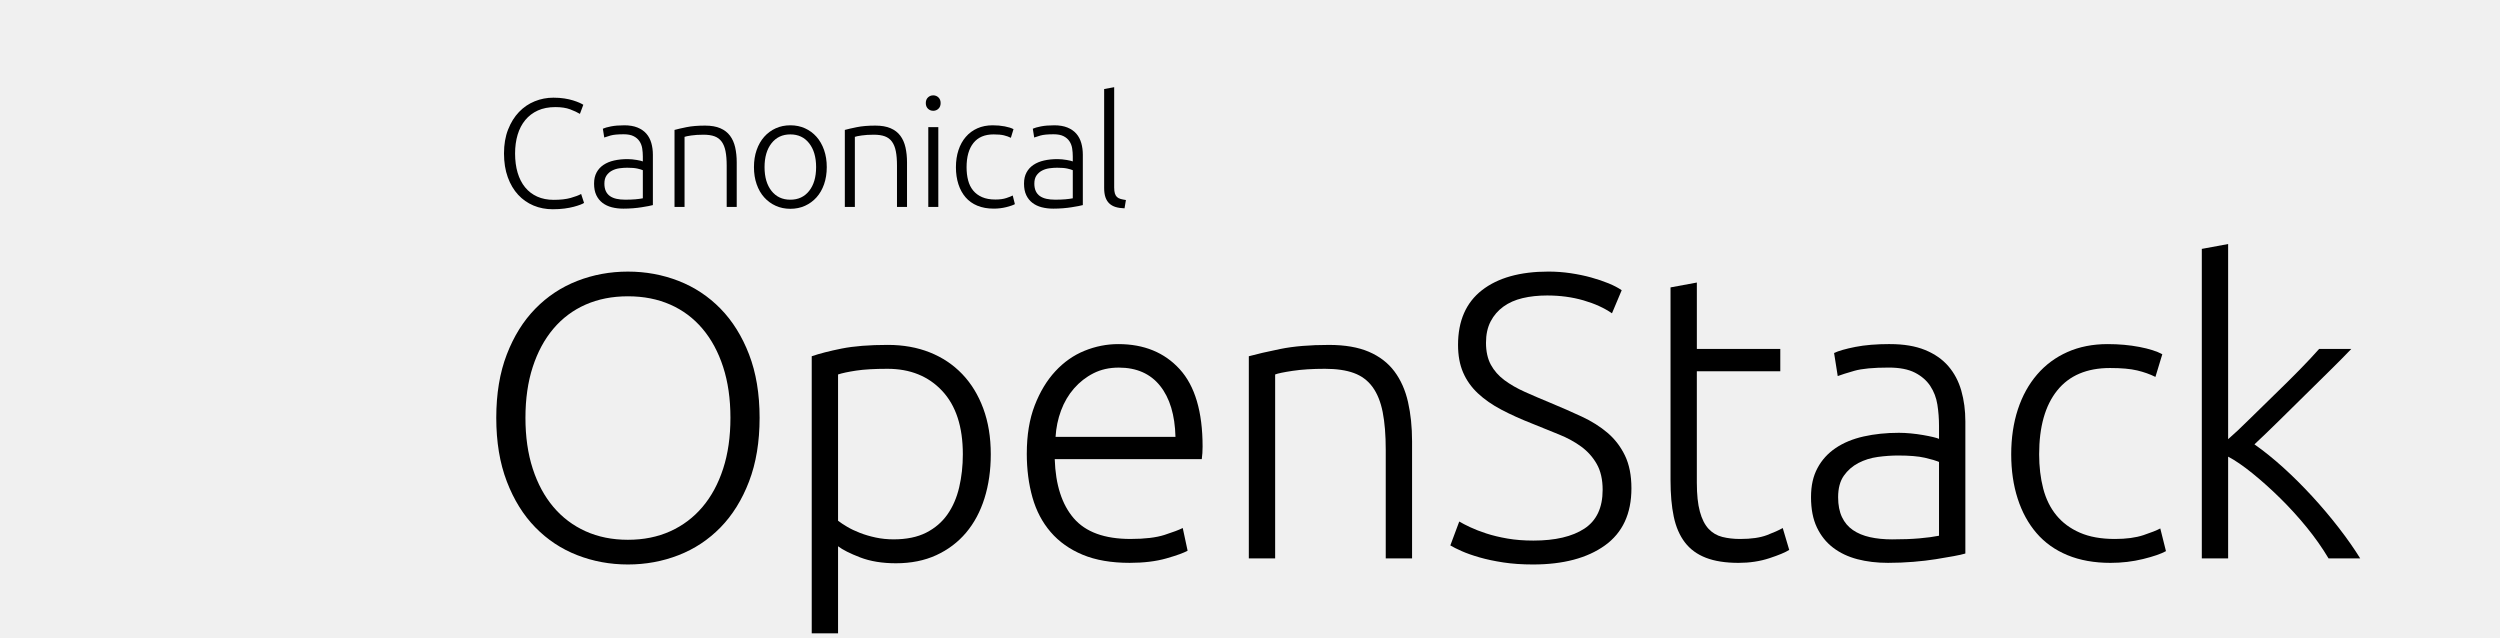
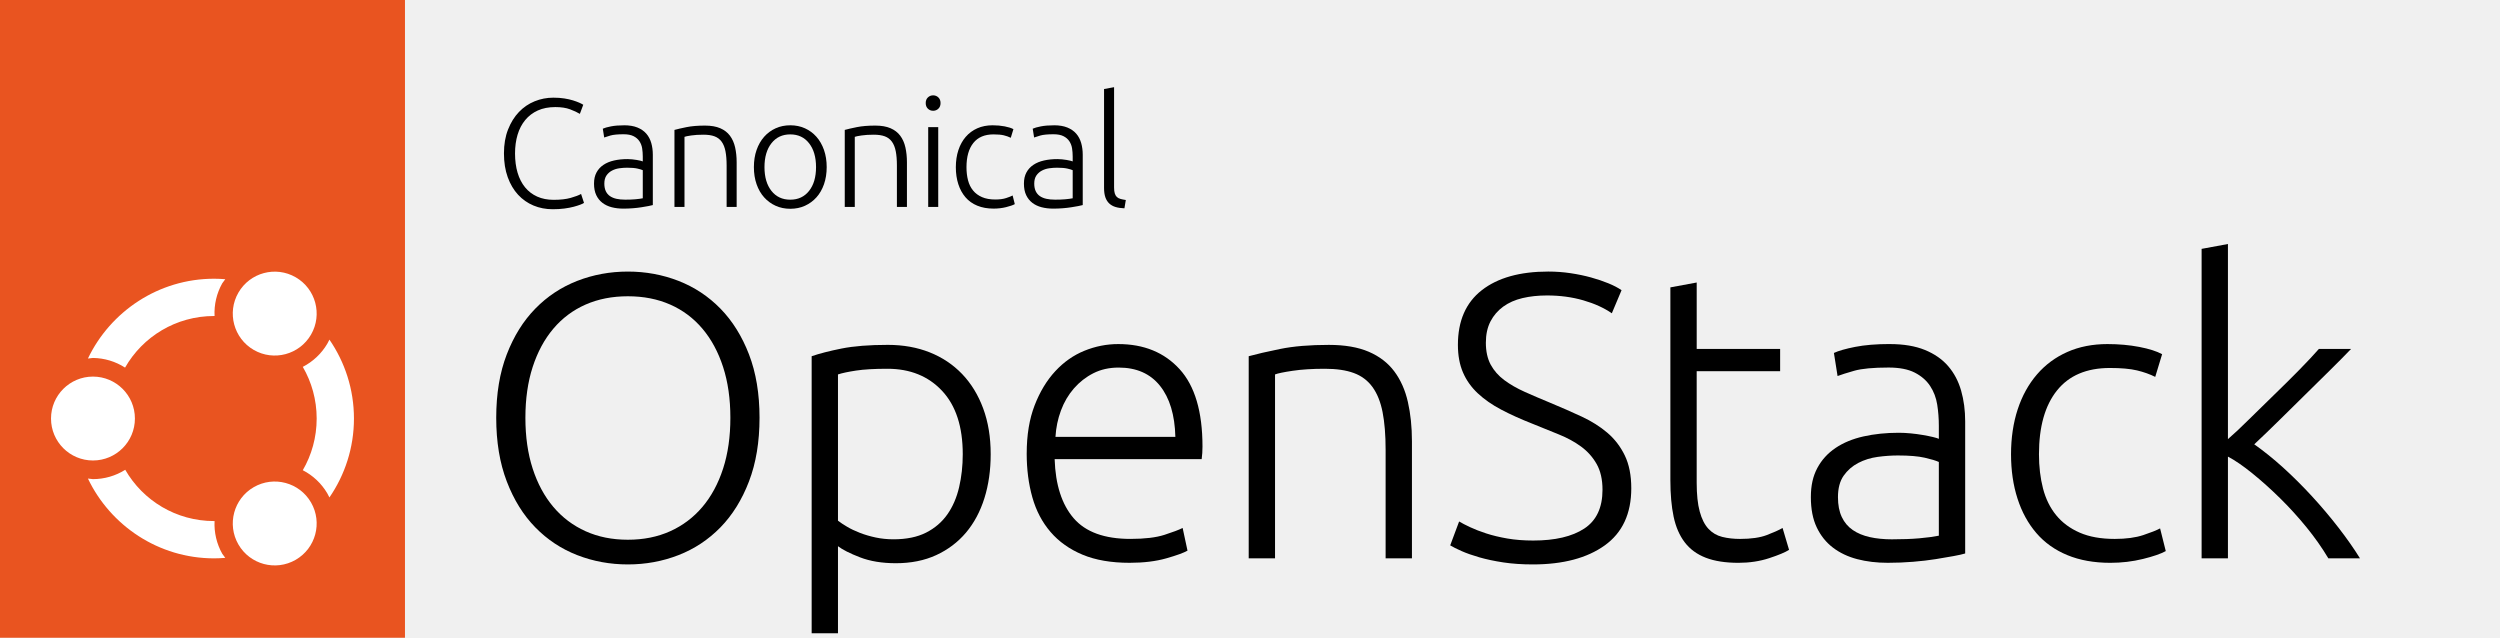
- <svg xmlns="http://www.w3.org/2000/svg" id="Layer_1" data-name="Layer 1" viewBox="0 0 1567.86 400" version="1.1">
+ <svg xmlns="http://www.w3.org/2000/svg" xmlns:xlink="http://www.w3.org/1999/xlink" id="Layer_1" data-name="Layer 1" viewBox="0 0 1568 400" version="1.1" xml:space="preserve" width="1568" height="400">
  <defs id="defs1">
    <style id="style1">
      .cls-1 {
        fill: none;
      }

      .cls-2 {
        fill: #e95420;
      }

      .cls-3 {
        fill: #fff;
      }
    </style>
  </defs>
  <g id="g9">
-     <path d="m476.38,262.04c0,15.08-2.2,28.37-6.61,39.89-4.41,11.52-10.38,21.13-17.91,28.84-7.54,7.71-16.3,13.51-26.3,17.4-10,3.89-20.58,5.84-31.76,5.84s-21.77-1.95-31.76-5.84c-10-3.89-18.76-9.69-26.29-17.4-7.54-7.71-13.51-17.32-17.91-28.84-4.41-11.52-6.61-24.81-6.61-39.89s2.2-28.33,6.61-39.76c4.4-11.43,10.37-21,17.91-28.71,7.53-7.71,16.3-13.5,26.29-17.4,9.99-3.89,20.58-5.84,31.76-5.84s21.76,1.95,31.76,5.84c9.99,3.9,18.76,9.7,26.3,17.4,7.53,7.71,13.5,17.28,17.91,28.71,4.4,11.43,6.61,24.69,6.61,39.76Zm-18.29,0c0-11.85-1.52-22.48-4.57-31.88s-7.37-17.4-12.96-24.01c-5.59-6.61-12.32-11.64-20.2-15.12-7.88-3.47-16.73-5.21-26.55-5.21s-18.67,1.74-26.55,5.21c-7.88,3.47-14.61,8.51-20.2,15.12-5.59,6.61-9.91,14.61-12.96,24.01s-4.57,20.03-4.57,31.88,1.52,22.49,4.57,31.89c3.05,9.4,7.37,17.4,12.96,24.01,5.59,6.61,12.32,11.69,20.2,15.24,7.88,3.56,16.72,5.34,26.55,5.34s18.67-1.78,26.55-5.34c7.88-3.56,14.61-8.64,20.2-15.24,5.59-6.61,9.91-14.61,12.96-24.01,3.05-9.4,4.57-20.03,4.57-31.89Z" id="path1" />
-     <path d="m525.58,397.2h-16.51v-173.78c4.91-1.69,11.18-3.3,18.8-4.83,7.62-1.52,17.28-2.29,28.96-2.29,9.65,0,18.42,1.57,26.29,4.7,7.88,3.14,14.65,7.67,20.33,13.59,5.67,5.93,10.08,13.13,13.21,21.6,3.13,8.47,4.7,18.04,4.7,28.71,0,10-1.31,19.18-3.94,27.57-2.63,8.38-6.48,15.58-11.56,21.6-5.08,6.01-11.31,10.71-18.67,14.1-7.37,3.39-15.8,5.08-25.28,5.08-8.64,0-16.13-1.23-22.48-3.68-6.35-2.45-10.97-4.78-13.85-6.99v54.62Zm0-70.63c1.52,1.19,3.43,2.46,5.72,3.81,2.29,1.36,4.95,2.63,8,3.81,3.05,1.19,6.35,2.16,9.91,2.92,3.56.76,7.28,1.14,11.18,1.14,8.13,0,14.95-1.4,20.45-4.19,5.5-2.79,9.95-6.61,13.34-11.43,3.39-4.83,5.84-10.5,7.37-17.02,1.52-6.52,2.29-13.42,2.29-20.71,0-17.28-4.32-30.53-12.96-39.76-8.64-9.23-20.07-13.85-34.3-13.85-8.13,0-14.7.38-19.69,1.14-5,.76-8.76,1.57-11.31,2.41v91.72Z" id="path2" />
-     <path d="m643.95,284.4c0-11.52,1.65-21.55,4.95-30.11,3.3-8.55,7.62-15.71,12.96-21.47,5.33-5.76,11.43-10.04,18.29-12.83,6.86-2.79,13.93-4.19,21.21-4.19,16.09,0,28.92,5.25,38.49,15.75,9.57,10.5,14.35,26.68,14.35,48.53,0,1.36-.04,2.71-.13,4.06-.09,1.36-.21,2.63-.38,3.81h-92.22c.51,16.09,4.49,28.46,11.94,37.09,7.45,8.64,19.31,12.96,35.57,12.96,8.98,0,16.09-.85,21.34-2.54,5.25-1.69,9.06-3.13,11.43-4.32l3.05,14.23c-2.37,1.36-6.82,2.97-13.34,4.83-6.52,1.86-14.19,2.79-22.99,2.79-11.52,0-21.34-1.7-29.47-5.08-8.13-3.39-14.82-8.13-20.07-14.23-5.25-6.1-9.06-13.34-11.43-21.72-2.37-8.38-3.56-17.57-3.56-27.57Zm93.24-10.42c-.34-13.72-3.56-24.39-9.65-32.01s-14.74-11.43-25.91-11.43c-5.93,0-11.22,1.19-15.88,3.56-4.66,2.37-8.73,5.55-12.2,9.53-3.47,3.98-6.18,8.6-8.13,13.85-1.95,5.25-3.09,10.76-3.43,16.51h75.2Z" id="path3" />
-     <path d="m783.17,223.42c4.91-1.35,11.52-2.88,19.82-4.57,8.3-1.69,18.46-2.54,30.49-2.54,9.99,0,18.33,1.44,25.03,4.32,6.69,2.88,12.03,6.99,16.01,12.32,3.98,5.33,6.82,11.73,8.51,19.18,1.69,7.46,2.54,15.67,2.54,24.64v73.42h-16.51v-68.09c0-9.31-.64-17.19-1.91-23.63-1.27-6.43-3.39-11.69-6.35-15.75-2.96-4.06-6.86-6.99-11.69-8.76-4.83-1.78-10.88-2.67-18.16-2.67-7.79,0-14.53.42-20.2,1.27-5.68.85-9.36,1.61-11.05,2.29v115.34h-16.51v-126.78Z" id="path4" />
-     <path d="m961.65,339.02c13.72,0,24.39-2.5,32.01-7.51,7.62-5.01,11.43-13.12,11.43-24.32,0-6.45-1.23-11.84-3.68-16.17-2.46-4.33-5.72-7.98-9.78-10.95-4.06-2.97-8.73-5.51-13.97-7.61-5.25-2.1-10.76-4.33-16.51-6.69-7.28-2.86-13.81-5.8-19.56-8.84-5.76-3.03-10.67-6.45-14.74-10.26-4.06-3.81-7.16-8.17-9.27-13.08-2.12-4.91-3.18-10.67-3.18-17.28,0-15.07,4.99-26.51,14.99-34.3,9.99-7.79,23.88-11.69,41.67-11.69,4.74,0,9.4.34,13.97,1.02,4.57.68,8.85,1.57,12.83,2.67,3.98,1.1,7.62,2.33,10.92,3.68,3.3,1.36,6.05,2.79,8.26,4.32l-6.1,14.48c-4.91-3.39-10.88-6.1-17.91-8.13-7.03-2.03-14.61-3.05-22.74-3.05-5.59,0-10.71.55-15.37,1.65-4.66,1.1-8.68,2.88-12.07,5.33-3.39,2.46-6.06,5.55-8,9.27-1.95,3.73-2.92,8.22-2.92,13.47s1.02,10,3.05,13.72c2.03,3.73,4.87,6.95,8.51,9.66,3.64,2.71,7.92,5.17,12.83,7.37,4.91,2.2,10.25,4.49,16.01,6.86,6.94,2.88,13.5,5.76,19.69,8.64,6.18,2.88,11.56,6.27,16.13,10.16,4.57,3.9,8.21,8.64,10.92,14.23,2.71,5.59,4.07,12.45,4.07,20.58,0,15.92-5.55,27.86-16.64,35.82-11.1,7.96-26.13,11.94-45.1,11.94-6.78,0-12.96-.42-18.55-1.27-5.59-.85-10.59-1.91-14.99-3.18-4.41-1.27-8.13-2.58-11.18-3.94-3.05-1.35-5.42-2.54-7.11-3.56l5.59-14.99c1.69,1.02,3.98,2.2,6.86,3.56,2.88,1.36,6.26,2.67,10.16,3.94,3.89,1.27,8.3,2.33,13.21,3.18,4.91.85,10.33,1.27,16.26,1.27Z" id="path5" />
-     <path d="m1064.16,218.85h52.34v13.97h-52.34v69.87c0,7.46.63,13.51,1.91,18.17,1.27,4.66,3.09,8.26,5.46,10.8,2.37,2.54,5.25,4.24,8.64,5.08,3.39.85,7.11,1.27,11.18,1.27,6.94,0,12.53-.8,16.77-2.41,4.23-1.61,7.54-3.09,9.91-4.45l4.07,13.72c-2.37,1.52-6.52,3.26-12.45,5.21-5.93,1.95-12.37,2.92-19.31,2.92-8.13,0-14.95-1.06-20.45-3.18-5.51-2.12-9.91-5.34-13.21-9.65-3.3-4.32-5.63-9.69-6.99-16.13-1.36-6.44-2.03-14.06-2.03-22.87v-120.93l16.51-3.05v41.67Z" id="path6" />
-     <path d="m1185.3,215.8c8.64,0,15.96,1.23,21.98,3.68,6.01,2.46,10.88,5.84,14.61,10.16,3.72,4.32,6.43,9.44,8.13,15.37,1.69,5.93,2.54,12.37,2.54,19.31v82.82c-1.7.51-4.15,1.06-7.37,1.65-3.22.6-6.95,1.23-11.18,1.91-4.24.67-8.94,1.23-14.1,1.65-5.17.42-10.46.64-15.88.64-6.95,0-13.34-.76-19.18-2.29s-10.92-3.94-15.24-7.24c-4.32-3.3-7.71-7.54-10.16-12.7-2.46-5.17-3.68-11.47-3.68-18.93s1.35-13.21,4.06-18.29c2.71-5.08,6.52-9.27,11.43-12.58,4.91-3.3,10.75-5.72,17.53-7.24,6.77-1.52,14.14-2.29,22.1-2.29,2.37,0,4.87.13,7.5.38,2.62.25,5.17.59,7.62,1.02,2.45.42,4.57.85,6.35,1.27,1.78.42,3,.81,3.68,1.14v-8.13c0-4.57-.34-9.02-1.02-13.34-.68-4.32-2.16-8.21-4.45-11.69-2.29-3.47-5.51-6.26-9.65-8.38-4.15-2.12-9.62-3.18-16.39-3.18-9.65,0-16.86.68-21.59,2.03-4.74,1.36-8.22,2.46-10.42,3.3l-2.29-14.48c2.88-1.35,7.32-2.62,13.34-3.81,6.01-1.18,13.25-1.78,21.72-1.78Zm1.52,122.46c6.43,0,12.07-.21,16.9-.63,4.83-.42,8.93-.97,12.32-1.65v-46.24c-1.87-.85-4.83-1.74-8.89-2.67-4.07-.93-9.65-1.4-16.77-1.4-4.06,0-8.3.3-12.7.89-4.41.6-8.47,1.87-12.2,3.81-3.73,1.95-6.78,4.62-9.15,8-2.37,3.39-3.56,7.88-3.56,13.47,0,4.91.8,9.06,2.41,12.45,1.61,3.39,3.89,6.1,6.86,8.13,2.96,2.03,6.52,3.52,10.67,4.45,4.15.93,8.85,1.4,14.1,1.4Z" id="path7" />
-     <path d="m1323.56,353c-10.16,0-19.14-1.61-26.93-4.83-7.79-3.22-14.27-7.83-19.44-13.85-5.17-6.01-9.11-13.21-11.81-21.6-2.71-8.38-4.06-17.66-4.06-27.82s1.4-19.73,4.19-28.2c2.79-8.47,6.82-15.75,12.07-21.85,5.25-6.1,11.6-10.8,19.05-14.1,7.45-3.3,15.83-4.95,25.15-4.95,7.11,0,13.76.6,19.94,1.78,6.18,1.19,10.96,2.71,14.36,4.57l-4.32,14.23c-3.39-1.69-7.2-3.05-11.43-4.06-4.24-1.02-9.91-1.52-17.02-1.52-14.57,0-25.62,4.7-33.16,14.1-7.54,9.4-11.31,22.74-11.31,40.01,0,7.79.85,14.95,2.54,21.47,1.69,6.52,4.45,12.11,8.26,16.77,3.81,4.66,8.72,8.3,14.74,10.92,6.01,2.63,13.34,3.94,21.98,3.94,7.11,0,13.08-.8,17.91-2.41,4.83-1.61,8.34-3,10.54-4.19l3.56,14.23c-3.05,1.7-7.84,3.35-14.35,4.95-6.52,1.61-13.34,2.41-20.45,2.41Z" id="path8" />
-     <path d="m1413.87,278.68c5.99,4.22,12.03,9.08,18.13,14.6,6.1,5.53,12.11,11.51,18.04,17.95,5.92,6.44,11.51,13.05,16.75,19.83s9.7,13.16,13.39,19.13h-19.84c-3.98-6.68-8.59-13.22-13.84-19.65-5.25-6.42-10.76-12.46-16.52-18.13-5.76-5.67-11.53-10.84-17.3-15.51-5.76-4.67-10.87-8.18-15.32-10.52v63.81h-16.51v-194.1l16.51-3.05v122.38c3.53-3.03,7.94-7.15,13.21-12.38,5.27-5.22,10.65-10.48,16.12-15.77,5.47-5.29,10.63-10.41,15.5-15.37,4.86-4.96,8.94-9.31,12.23-13.06h20.18c-3.89,4.07-8.35,8.59-13.39,13.54-5.03,4.96-10.28,10.13-15.74,15.51s-10.83,10.67-16.12,15.89-10.45,10.17-15.48,14.89Z" id="path9" />
+     <path d="m 476.38,262.04 c 0,15.08 -2.2,28.37 -6.61,39.89 -4.41,11.52 -10.38,21.13 -17.91,28.84 -7.54,7.71 -16.3,13.51 -26.3,17.4 -10,3.89 -20.58,5.84 -31.76,5.84 -11.18,0 -21.77,-1.95 -31.76,-5.84 -10,-3.89 -18.76,-9.69 -26.29,-17.4 -7.54,-7.71 -13.51,-17.32 -17.91,-28.84 -4.41,-11.52 -6.61,-24.81 -6.61,-39.89 0,-15.08 2.2,-28.33 6.61,-39.76 4.4,-11.43 10.37,-21 17.91,-28.71 7.53,-7.71 16.3,-13.5 26.29,-17.4 9.99,-3.89 20.58,-5.84 31.76,-5.84 11.18,0 21.76,1.95 31.76,5.84 9.99,3.9 18.76,9.7 26.3,17.4 7.53,7.71 13.5,17.28 17.91,28.71 4.4,11.43 6.61,24.69 6.61,39.76 z m -18.29,0 c 0,-11.85 -1.52,-22.48 -4.57,-31.88 -3.05,-9.4 -7.37,-17.4 -12.96,-24.01 -5.59,-6.61 -12.32,-11.64 -20.2,-15.12 -7.88,-3.47 -16.73,-5.21 -26.55,-5.21 -9.82,0 -18.67,1.74 -26.55,5.21 -7.88,3.47 -14.61,8.51 -20.2,15.12 -5.59,6.61 -9.91,14.61 -12.96,24.01 -3.05,9.4 -4.57,20.03 -4.57,31.88 0,11.85 1.52,22.49 4.57,31.89 3.05,9.4 7.37,17.4 12.96,24.01 5.59,6.61 12.32,11.69 20.2,15.24 7.88,3.56 16.72,5.34 26.55,5.34 9.83,0 18.67,-1.78 26.55,-5.34 7.88,-3.56 14.61,-8.64 20.2,-15.24 5.59,-6.61 9.91,-14.61 12.96,-24.01 3.05,-9.4 4.57,-20.03 4.57,-31.89 z" id="path1" />
+     <path d="M 525.58,397.2 H 509.07 V 223.42 c 4.91,-1.69 11.18,-3.3 18.8,-4.83 7.62,-1.52 17.28,-2.29 28.96,-2.29 9.65,0 18.42,1.57 26.29,4.7 7.88,3.14 14.65,7.67 20.33,13.59 5.67,5.93 10.08,13.13 13.21,21.6 3.13,8.47 4.7,18.04 4.7,28.71 0,10 -1.31,19.18 -3.94,27.57 -2.63,8.38 -6.48,15.58 -11.56,21.6 -5.08,6.01 -11.31,10.71 -18.67,14.1 -7.37,3.39 -15.8,5.08 -25.28,5.08 -8.64,0 -16.13,-1.23 -22.48,-3.68 -6.35,-2.45 -10.97,-4.78 -13.85,-6.99 z m 0,-70.63 c 1.52,1.19 3.43,2.46 5.72,3.81 2.29,1.36 4.95,2.63 8,3.81 3.05,1.19 6.35,2.16 9.91,2.92 3.56,0.76 7.28,1.14 11.18,1.14 8.13,0 14.95,-1.4 20.45,-4.19 5.5,-2.79 9.95,-6.61 13.34,-11.43 3.39,-4.83 5.84,-10.5 7.37,-17.02 1.52,-6.52 2.29,-13.42 2.29,-20.71 0,-17.28 -4.32,-30.53 -12.96,-39.76 -8.64,-9.23 -20.07,-13.85 -34.3,-13.85 -8.13,0 -14.7,0.38 -19.69,1.14 -5,0.76 -8.76,1.57 -11.31,2.41 v 91.72 z" id="path2" />
+     <path d="m 643.95,284.4 c 0,-11.52 1.65,-21.55 4.95,-30.11 3.3,-8.55 7.62,-15.71 12.96,-21.47 5.33,-5.76 11.43,-10.04 18.29,-12.83 6.86,-2.79 13.93,-4.19 21.21,-4.19 16.09,0 28.92,5.25 38.49,15.75 9.57,10.5 14.35,26.68 14.35,48.53 0,1.36 -0.04,2.71 -0.13,4.06 -0.09,1.36 -0.21,2.63 -0.38,3.81 h -92.22 c 0.51,16.09 4.49,28.46 11.94,37.09 7.45,8.64 19.31,12.96 35.57,12.96 8.98,0 16.09,-0.85 21.34,-2.54 5.25,-1.69 9.06,-3.13 11.43,-4.32 l 3.05,14.23 c -2.37,1.36 -6.82,2.97 -13.34,4.83 -6.52,1.86 -14.19,2.79 -22.99,2.79 -11.52,0 -21.34,-1.7 -29.47,-5.08 -8.13,-3.39 -14.82,-8.13 -20.07,-14.23 -5.25,-6.1 -9.06,-13.34 -11.43,-21.72 -2.37,-8.38 -3.56,-17.57 -3.56,-27.57 z m 93.24,-10.42 c -0.34,-13.72 -3.56,-24.39 -9.65,-32.01 -6.09,-7.62 -14.74,-11.43 -25.91,-11.43 -5.93,0 -11.22,1.19 -15.88,3.56 -4.66,2.37 -8.73,5.55 -12.2,9.53 -3.47,3.98 -6.18,8.6 -8.13,13.85 -1.95,5.25 -3.09,10.76 -3.43,16.51 h 75.2 z" id="path3" />
+     <path d="m 783.17,223.42 c 4.91,-1.35 11.52,-2.88 19.82,-4.57 8.3,-1.69 18.46,-2.54 30.49,-2.54 9.99,0 18.33,1.44 25.03,4.32 6.69,2.88 12.03,6.99 16.01,12.32 3.98,5.33 6.82,11.73 8.51,19.18 1.69,7.46 2.54,15.67 2.54,24.64 v 73.42 H 869.06 V 282.1 c 0,-9.31 -0.64,-17.19 -1.91,-23.63 -1.27,-6.43 -3.39,-11.69 -6.35,-15.75 -2.96,-4.06 -6.86,-6.99 -11.69,-8.76 -4.83,-1.78 -10.88,-2.67 -18.16,-2.67 -7.79,0 -14.53,0.42 -20.2,1.27 -5.68,0.85 -9.36,1.61 -11.05,2.29 V 350.19 H 783.19 V 223.41 Z" id="path4" />
+     <path d="m 961.65,339.02 c 13.72,0 24.39,-2.5 32.01,-7.51 7.62,-5.01 11.43,-13.12 11.43,-24.32 0,-6.45 -1.23,-11.84 -3.68,-16.17 -2.46,-4.33 -5.72,-7.98 -9.78,-10.95 -4.06,-2.97 -8.73,-5.51 -13.97,-7.61 -5.25,-2.1 -10.76,-4.33 -16.51,-6.69 -7.28,-2.86 -13.81,-5.8 -19.56,-8.84 -5.76,-3.03 -10.67,-6.45 -14.74,-10.26 -4.06,-3.81 -7.16,-8.17 -9.27,-13.08 -2.12,-4.91 -3.18,-10.67 -3.18,-17.28 0,-15.07 4.99,-26.51 14.99,-34.3 9.99,-7.79 23.88,-11.69 41.67,-11.69 4.74,0 9.4,0.34 13.97,1.02 4.57,0.68 8.85,1.57 12.83,2.67 3.98,1.1 7.62,2.33 10.92,3.68 3.3,1.36 6.05,2.79 8.26,4.32 l -6.1,14.48 c -4.91,-3.39 -10.88,-6.1 -17.91,-8.13 -7.03,-2.03 -14.61,-3.05 -22.74,-3.05 -5.59,0 -10.71,0.55 -15.37,1.65 -4.66,1.1 -8.68,2.88 -12.07,5.33 -3.39,2.46 -6.06,5.55 -8,9.27 -1.95,3.73 -2.92,8.22 -2.92,13.47 0,5.25 1.02,10 3.05,13.72 2.03,3.73 4.87,6.95 8.51,9.66 3.64,2.71 7.92,5.17 12.83,7.37 4.91,2.2 10.25,4.49 16.01,6.86 6.94,2.88 13.5,5.76 19.69,8.64 6.18,2.88 11.56,6.27 16.13,10.16 4.57,3.9 8.21,8.64 10.92,14.23 2.71,5.59 4.07,12.45 4.07,20.58 0,15.92 -5.55,27.86 -16.64,35.82 -11.1,7.96 -26.13,11.94 -45.1,11.94 -6.78,0 -12.96,-0.42 -18.55,-1.27 -5.59,-0.85 -10.59,-1.91 -14.99,-3.18 -4.41,-1.27 -8.13,-2.58 -11.18,-3.94 -3.05,-1.35 -5.42,-2.54 -7.11,-3.56 l 5.59,-14.99 c 1.69,1.02 3.98,2.2 6.86,3.56 2.88,1.36 6.26,2.67 10.16,3.94 3.89,1.27 8.3,2.33 13.21,3.18 4.91,0.85 10.33,1.27 16.26,1.27 z" id="path5" />
+     <path d="m 1064.16,218.85 h 52.34 v 13.97 h -52.34 v 69.87 c 0,7.46 0.63,13.51 1.91,18.17 1.27,4.66 3.09,8.26 5.46,10.8 2.37,2.54 5.25,4.24 8.64,5.08 3.39,0.85 7.11,1.27 11.18,1.27 6.94,0 12.53,-0.8 16.77,-2.41 4.23,-1.61 7.54,-3.09 9.91,-4.45 l 4.07,13.72 c -2.37,1.52 -6.52,3.26 -12.45,5.21 -5.93,1.95 -12.37,2.92 -19.31,2.92 -8.13,0 -14.95,-1.06 -20.45,-3.18 -5.51,-2.12 -9.91,-5.34 -13.21,-9.65 -3.3,-4.32 -5.63,-9.69 -6.99,-16.13 -1.36,-6.44 -2.03,-14.06 -2.03,-22.87 V 180.24 l 16.51,-3.05 v 41.67 z" id="path6" />
+     <path d="m 1185.3,215.8 c 8.64,0 15.96,1.23 21.98,3.68 6.01,2.46 10.88,5.84 14.61,10.16 3.72,4.32 6.43,9.44 8.13,15.37 1.69,5.93 2.54,12.37 2.54,19.31 v 82.82 c -1.7,0.51 -4.15,1.06 -7.37,1.65 -3.22,0.6 -6.95,1.23 -11.18,1.91 -4.24,0.67 -8.94,1.23 -14.1,1.65 -5.17,0.42 -10.46,0.64 -15.88,0.64 -6.95,0 -13.34,-0.76 -19.18,-2.29 -5.84,-1.53 -10.92,-3.94 -15.24,-7.24 -4.32,-3.3 -7.71,-7.54 -10.16,-12.7 -2.46,-5.17 -3.68,-11.47 -3.68,-18.93 0,-7.46 1.35,-13.21 4.06,-18.29 2.71,-5.08 6.52,-9.27 11.43,-12.58 4.91,-3.3 10.75,-5.72 17.53,-7.24 6.77,-1.52 14.14,-2.29 22.1,-2.29 2.37,0 4.87,0.13 7.5,0.38 2.62,0.25 5.17,0.59 7.62,1.02 2.45,0.42 4.57,0.85 6.35,1.27 1.78,0.42 3,0.81 3.68,1.14 v -8.13 c 0,-4.57 -0.34,-9.02 -1.02,-13.34 -0.68,-4.32 -2.16,-8.21 -4.45,-11.69 -2.29,-3.47 -5.51,-6.26 -9.65,-8.38 -4.15,-2.12 -9.62,-3.18 -16.39,-3.18 -9.65,0 -16.86,0.68 -21.59,2.03 -4.74,1.36 -8.22,2.46 -10.42,3.3 l -2.29,-14.48 c 2.88,-1.35 7.32,-2.62 13.34,-3.81 6.01,-1.18 13.25,-1.78 21.72,-1.78 z m 1.52,122.46 c 6.43,0 12.07,-0.21 16.9,-0.63 4.83,-0.42 8.93,-0.97 12.32,-1.65 v -46.24 c -1.87,-0.85 -4.83,-1.74 -8.89,-2.67 -4.07,-0.93 -9.65,-1.4 -16.77,-1.4 -4.06,0 -8.3,0.3 -12.7,0.89 -4.41,0.6 -8.47,1.87 -12.2,3.81 -3.73,1.95 -6.78,4.62 -9.15,8 -2.37,3.39 -3.56,7.88 -3.56,13.47 0,4.91 0.8,9.06 2.41,12.45 1.61,3.39 3.89,6.1 6.86,8.13 2.96,2.03 6.52,3.52 10.67,4.45 4.15,0.93 8.85,1.4 14.1,1.4 z" id="path7" />
+     <path d="m 1323.56,353 c -10.16,0 -19.14,-1.61 -26.93,-4.83 -7.79,-3.22 -14.27,-7.83 -19.44,-13.85 -5.17,-6.01 -9.11,-13.21 -11.81,-21.6 -2.71,-8.38 -4.06,-17.66 -4.06,-27.82 0,-10.16 1.4,-19.73 4.19,-28.2 2.79,-8.47 6.82,-15.75 12.07,-21.85 5.25,-6.1 11.6,-10.8 19.05,-14.1 7.45,-3.3 15.83,-4.95 25.15,-4.95 7.11,0 13.76,0.6 19.94,1.78 6.18,1.19 10.96,2.71 14.36,4.57 l -4.32,14.23 c -3.39,-1.69 -7.2,-3.05 -11.43,-4.06 -4.24,-1.02 -9.91,-1.52 -17.02,-1.52 -14.57,0 -25.62,4.7 -33.16,14.1 -7.54,9.4 -11.31,22.74 -11.31,40.01 0,7.79 0.85,14.95 2.54,21.47 1.69,6.52 4.45,12.11 8.26,16.77 3.81,4.66 8.72,8.3 14.74,10.92 6.01,2.63 13.34,3.94 21.98,3.94 7.11,0 13.08,-0.8 17.91,-2.41 4.83,-1.61 8.34,-3 10.54,-4.19 l 3.56,14.23 c -3.05,1.7 -7.84,3.35 -14.35,4.95 -6.52,1.61 -13.34,2.41 -20.45,2.41 z" id="path8" />
+     <path d="m 1413.87,278.68 c 5.99,4.22 12.03,9.08 18.13,14.6 6.1,5.53 12.11,11.51 18.04,17.95 5.92,6.44 11.51,13.05 16.75,19.83 5.24,6.78 9.7,13.16 13.39,19.13 h -19.84 c -3.98,-6.68 -8.59,-13.22 -13.84,-19.65 -5.25,-6.42 -10.76,-12.46 -16.52,-18.13 -5.76,-5.67 -11.53,-10.84 -17.3,-15.51 -5.76,-4.67 -10.87,-8.18 -15.32,-10.52 v 63.81 h -16.51 v -194.1 l 16.51,-3.05 v 122.38 c 3.53,-3.03 7.94,-7.15 13.21,-12.38 5.27,-5.22 10.65,-10.48 16.12,-15.77 5.47,-5.29 10.63,-10.41 15.5,-15.37 4.86,-4.96 8.94,-9.31 12.23,-13.06 h 20.18 c -3.89,4.07 -8.35,8.59 -13.39,13.54 -5.03,4.96 -10.28,10.13 -15.74,15.51 -5.46,5.38 -10.83,10.67 -16.12,15.89 -5.29,5.22 -10.45,10.17 -15.48,14.89 z" id="path9" />
  </g>
  <g id="g18">
-     <path d="m346.66,131.23c-4.32,0-8.34-.77-12.05-2.32-3.71-1.55-6.94-3.81-9.68-6.78-2.74-2.97-4.9-6.63-6.48-10.98-1.58-4.36-2.37-9.34-2.37-14.95s.85-10.6,2.56-14.95c1.71-4.36,3.98-8.02,6.82-10.99,2.84-2.97,6.13-5.21,9.87-6.73,3.74-1.52,7.65-2.27,11.71-2.27,2.52,0,4.81.16,6.87.48,2.06.32,3.87.73,5.42,1.21,1.55.48,2.87.97,3.97,1.45,1.1.48,1.94.92,2.52,1.31l-2.13,5.71c-1.61-.97-3.66-1.92-6.15-2.86-2.48-.93-5.57-1.4-9.24-1.4-4.2,0-7.86.71-10.99,2.13-3.13,1.42-5.76,3.42-7.89,6-2.13,2.58-3.73,5.65-4.79,9.19-1.06,3.55-1.6,7.49-1.6,11.81s.53,8.47,1.6,12.05,2.63,6.63,4.69,9.15c2.06,2.52,4.6,4.45,7.6,5.81,3,1.35,6.44,2.03,10.31,2.03,4.26,0,7.82-.4,10.69-1.21,2.87-.81,5.05-1.63,6.53-2.47l1.84,5.61c-.45.32-1.23.69-2.32,1.11-1.1.42-2.49.86-4.16,1.31-1.68.45-3.61.82-5.81,1.11-2.19.29-4.65.44-7.36.44Z" id="path10" />
-     <path d="m391.44,78.58c3.29,0,6.08.47,8.37,1.4,2.29.94,4.15,2.23,5.57,3.87,1.42,1.65,2.45,3.6,3.1,5.86.64,2.26.97,4.71.97,7.36v31.55c-.65.19-1.58.4-2.81.63-1.23.23-2.65.47-4.26.73-1.61.26-3.4.47-5.37.63-1.97.16-3.99.24-6.05.24-2.65,0-5.08-.29-7.31-.87-2.23-.58-4.16-1.5-5.81-2.76-1.64-1.26-2.94-2.87-3.87-4.84-.94-1.97-1.4-4.37-1.4-7.21s.52-5.03,1.55-6.97c1.03-1.94,2.48-3.53,4.36-4.79,1.87-1.26,4.1-2.18,6.68-2.76,2.58-.58,5.39-.87,8.42-.87.9,0,1.85.05,2.85.15,1,.1,1.97.23,2.9.39.94.16,1.74.32,2.42.48.68.16,1.14.31,1.4.44v-3.1c0-1.74-.13-3.44-.39-5.08-.26-1.65-.82-3.13-1.69-4.45-.87-1.32-2.1-2.39-3.68-3.19-1.58-.81-3.66-1.21-6.24-1.21-3.68,0-6.42.26-8.23.77-1.81.52-3.13.94-3.97,1.26l-.87-5.52c1.1-.52,2.79-1,5.08-1.45,2.29-.45,5.05-.68,8.28-.68Zm.58,46.65c2.45,0,4.6-.08,6.44-.24,1.84-.16,3.4-.37,4.69-.63v-17.62c-.71-.32-1.84-.66-3.39-1.02-1.55-.35-3.68-.53-6.39-.53-1.55,0-3.16.11-4.84.34-1.68.23-3.23.71-4.65,1.45-1.42.74-2.58,1.76-3.48,3.05-.9,1.29-1.36,3-1.36,5.13,0,1.87.31,3.45.92,4.74.61,1.29,1.48,2.32,2.61,3.1,1.13.77,2.48,1.34,4.06,1.69,1.58.36,3.37.53,5.37.53Z" id="path11" />
-     <path d="m423.03,81.48c1.87-.52,4.39-1.1,7.55-1.74,3.16-.64,7.03-.97,11.61-.97,3.81,0,6.98.55,9.53,1.65,2.55,1.1,4.58,2.66,6.1,4.69,1.51,2.03,2.6,4.47,3.24,7.31.64,2.84.97,5.97.97,9.39v27.97h-6.29v-25.94c0-3.55-.24-6.55-.73-9-.48-2.45-1.29-4.45-2.42-6-1.13-1.55-2.61-2.66-4.45-3.34s-4.15-1.02-6.92-1.02c-2.97,0-5.53.16-7.7.48-2.16.32-3.57.61-4.21.87v43.94h-6.29v-48.3Z" id="path12" />
-     <path d="m518.5,104.81c0,3.94-.57,7.52-1.69,10.74-1.13,3.23-2.71,5.97-4.74,8.23-2.03,2.26-4.44,4.02-7.21,5.28-2.77,1.26-5.84,1.89-9.19,1.89s-6.42-.63-9.19-1.89c-2.78-1.26-5.18-3.02-7.21-5.28-2.03-2.26-3.61-5-4.74-8.23-1.13-3.23-1.69-6.81-1.69-10.74s.56-7.52,1.69-10.74c1.13-3.23,2.71-5.98,4.74-8.28,2.03-2.29,4.44-4.06,7.21-5.32,2.77-1.26,5.84-1.89,9.19-1.89s6.42.63,9.19,1.89c2.77,1.26,5.18,3.03,7.21,5.32,2.03,2.29,3.61,5.05,4.74,8.28,1.13,3.23,1.69,6.81,1.69,10.74Zm-6.68,0c0-6.26-1.45-11.24-4.36-14.95-2.9-3.71-6.84-5.57-11.81-5.57s-8.9,1.86-11.81,5.57c-2.9,3.71-4.36,8.7-4.36,14.95s1.45,11.23,4.36,14.91c2.9,3.68,6.84,5.52,11.81,5.52s8.9-1.84,11.81-5.52,4.36-8.65,4.36-14.91Z" id="path13" />
-     <path d="m529.83,81.48c1.87-.52,4.39-1.1,7.55-1.74,3.16-.64,7.03-.97,11.61-.97,3.81,0,6.98.55,9.53,1.65,2.55,1.1,4.58,2.66,6.1,4.69,1.52,2.03,2.6,4.47,3.24,7.31.64,2.84.97,5.97.97,9.39v27.97h-6.29v-25.94c0-3.55-.24-6.55-.73-9-.48-2.45-1.29-4.45-2.42-6-1.13-1.55-2.61-2.66-4.45-3.34s-4.15-1.02-6.92-1.02c-2.97,0-5.53.16-7.69.48-2.16.32-3.57.61-4.21.87v43.94h-6.29v-48.3Z" id="path14" />
-     <path d="m589.91,64.64c0,1.49-.45,2.66-1.36,3.53-.9.87-2,1.31-3.29,1.31s-2.39-.44-3.29-1.31c-.9-.87-1.36-2.05-1.36-3.53s.45-2.66,1.36-3.53c.9-.87,2-1.31,3.29-1.31s2.39.44,3.29,1.31c.9.87,1.36,2.05,1.36,3.53Zm-1.45,65.14h-6.29v-50.04h6.29v50.04Z" id="path15" />
-     <path d="m623.21,130.84c-3.87,0-7.29-.61-10.26-1.84-2.97-1.22-5.44-2.98-7.4-5.27-1.97-2.29-3.47-5.03-4.5-8.23-1.03-3.19-1.55-6.73-1.55-10.6s.53-7.52,1.6-10.74c1.06-3.23,2.6-6,4.6-8.32,2-2.32,4.42-4.11,7.26-5.37,2.84-1.26,6.03-1.89,9.58-1.89,2.71,0,5.24.23,7.6.68,2.35.45,4.18,1.03,5.47,1.74l-1.65,5.42c-1.29-.64-2.74-1.16-4.36-1.55-1.61-.39-3.77-.58-6.48-.58-5.55,0-9.76,1.79-12.63,5.37-2.87,3.58-4.31,8.66-4.31,15.24,0,2.97.32,5.7.97,8.18.64,2.48,1.69,4.61,3.15,6.39,1.45,1.78,3.32,3.16,5.61,4.16,2.29,1,5.08,1.5,8.37,1.5,2.71,0,4.98-.31,6.82-.92,1.84-.61,3.18-1.14,4.02-1.6l1.36,5.42c-1.16.65-2.99,1.27-5.47,1.89-2.48.61-5.08.92-7.79.92Z" id="path16" />
-     <path d="m661.08,78.58c3.29,0,6.08.47,8.37,1.4,2.29.94,4.15,2.23,5.57,3.87,1.42,1.65,2.45,3.6,3.1,5.86.64,2.26.97,4.71.97,7.36v31.55c-.65.19-1.58.4-2.81.63-1.23.23-2.65.47-4.26.73-1.61.26-3.4.47-5.37.63-1.97.16-3.99.24-6.05.24-2.65,0-5.08-.29-7.31-.87-2.23-.58-4.16-1.5-5.81-2.76-1.64-1.26-2.94-2.87-3.87-4.84-.94-1.97-1.4-4.37-1.4-7.21s.52-5.03,1.55-6.97c1.03-1.94,2.48-3.53,4.36-4.79,1.87-1.26,4.1-2.18,6.68-2.76,2.58-.58,5.39-.87,8.42-.87.9,0,1.85.05,2.85.15,1,.1,1.97.23,2.9.39.94.16,1.74.32,2.42.48.68.16,1.14.31,1.4.44v-3.1c0-1.74-.13-3.44-.39-5.08-.26-1.65-.82-3.13-1.69-4.45-.87-1.32-2.1-2.39-3.68-3.19-1.58-.81-3.66-1.21-6.24-1.21-3.68,0-6.42.26-8.23.77-1.81.52-3.13.94-3.97,1.26l-.87-5.52c1.1-.52,2.79-1,5.08-1.45,2.29-.45,5.05-.68,8.28-.68Zm.58,46.65c2.45,0,4.6-.08,6.44-.24,1.84-.16,3.4-.37,4.69-.63v-17.62c-.71-.32-1.84-.66-3.39-1.02-1.55-.35-3.68-.53-6.39-.53-1.55,0-3.16.11-4.84.34-1.68.23-3.23.71-4.65,1.45-1.42.74-2.58,1.76-3.48,3.05-.9,1.29-1.36,3-1.36,5.13,0,1.87.31,3.45.92,4.74.61,1.29,1.48,2.32,2.61,3.1,1.13.77,2.48,1.34,4.06,1.69,1.58.36,3.37.53,5.37.53Z" id="path17" />
-     <path d="m705.23,130.65c-2.13-.07-3.98-.34-5.56-.82-1.58-.48-2.9-1.23-3.97-2.23-1.06-1-1.87-2.29-2.42-3.87-.55-1.58-.82-3.56-.82-5.95v-61.94l6.29-1.16v62.91c0,1.55.15,2.79.44,3.73.29.94.73,1.68,1.31,2.23.58.55,1.34.95,2.27,1.21.93.26,2.05.48,3.34.68l-.87,5.23Z" id="path18" />
+     <path d="m 346.66,131.23 c -4.32,0 -8.34,-0.77 -12.05,-2.32 -3.71,-1.55 -6.94,-3.81 -9.68,-6.78 -2.74,-2.97 -4.9,-6.63 -6.48,-10.98 -1.58,-4.36 -2.37,-9.34 -2.37,-14.95 0,-5.61 0.85,-10.6 2.56,-14.95 1.71,-4.36 3.98,-8.02 6.82,-10.99 2.84,-2.97 6.13,-5.21 9.87,-6.73 3.74,-1.52 7.65,-2.27 11.71,-2.27 2.52,0 4.81,0.16 6.87,0.48 2.06,0.32 3.87,0.73 5.42,1.21 1.55,0.48 2.87,0.97 3.97,1.45 1.1,0.48 1.94,0.92 2.52,1.31 l -2.13,5.71 c -1.61,-0.97 -3.66,-1.92 -6.15,-2.86 -2.48,-0.93 -5.57,-1.4 -9.24,-1.4 -4.2,0 -7.86,0.71 -10.99,2.13 -3.13,1.42 -5.76,3.42 -7.89,6 -2.13,2.58 -3.73,5.65 -4.79,9.19 -1.06,3.55 -1.6,7.49 -1.6,11.81 0,4.32 0.53,8.47 1.6,12.05 1.07,3.58 2.63,6.63 4.69,9.15 2.06,2.52 4.6,4.45 7.6,5.81 3,1.35 6.44,2.03 10.31,2.03 4.26,0 7.82,-0.4 10.69,-1.21 2.87,-0.81 5.05,-1.63 6.53,-2.47 l 1.84,5.61 c -0.45,0.32 -1.23,0.69 -2.32,1.11 -1.1,0.42 -2.49,0.86 -4.16,1.31 -1.68,0.45 -3.61,0.82 -5.81,1.11 -2.19,0.29 -4.65,0.44 -7.36,0.44 z" id="path10" />
+     <path d="m 391.44,78.58 c 3.29,0 6.08,0.47 8.37,1.4 2.29,0.94 4.15,2.23 5.57,3.87 1.42,1.65 2.45,3.6 3.1,5.86 0.64,2.26 0.97,4.71 0.97,7.36 v 31.55 c -0.65,0.19 -1.58,0.4 -2.81,0.63 -1.23,0.23 -2.65,0.47 -4.26,0.73 -1.61,0.26 -3.4,0.47 -5.37,0.63 -1.97,0.16 -3.99,0.24 -6.05,0.24 -2.65,0 -5.08,-0.29 -7.31,-0.87 -2.23,-0.58 -4.16,-1.5 -5.81,-2.76 -1.64,-1.26 -2.94,-2.87 -3.87,-4.84 -0.94,-1.97 -1.4,-4.37 -1.4,-7.21 0,-2.84 0.52,-5.03 1.55,-6.97 1.03,-1.94 2.48,-3.53 4.36,-4.79 1.87,-1.26 4.1,-2.18 6.68,-2.76 2.58,-0.58 5.39,-0.87 8.42,-0.87 0.9,0 1.85,0.05 2.85,0.15 1,0.1 1.97,0.23 2.9,0.39 0.94,0.16 1.74,0.32 2.42,0.48 0.68,0.16 1.14,0.31 1.4,0.44 v -3.1 c 0,-1.74 -0.13,-3.44 -0.39,-5.08 -0.26,-1.65 -0.82,-3.13 -1.69,-4.45 -0.87,-1.32 -2.1,-2.39 -3.68,-3.19 -1.58,-0.81 -3.66,-1.21 -6.24,-1.21 -3.68,0 -6.42,0.26 -8.23,0.77 -1.81,0.52 -3.13,0.94 -3.97,1.26 l -0.87,-5.52 c 1.1,-0.52 2.79,-1 5.08,-1.45 2.29,-0.45 5.05,-0.68 8.28,-0.68 z m 0.58,46.65 c 2.45,0 4.6,-0.08 6.44,-0.24 1.84,-0.16 3.4,-0.37 4.69,-0.63 v -17.62 c -0.71,-0.32 -1.84,-0.66 -3.39,-1.02 -1.55,-0.35 -3.68,-0.53 -6.39,-0.53 -1.55,0 -3.16,0.11 -4.84,0.34 -1.68,0.23 -3.23,0.71 -4.65,1.45 -1.42,0.74 -2.58,1.76 -3.48,3.05 -0.9,1.29 -1.36,3 -1.36,5.13 0,1.87 0.31,3.45 0.92,4.74 0.61,1.29 1.48,2.32 2.61,3.1 1.13,0.77 2.48,1.34 4.06,1.69 1.58,0.36 3.37,0.53 5.37,0.53 z" id="path11" />
+     <path d="m 423.03,81.48 c 1.87,-0.52 4.39,-1.1 7.55,-1.74 3.16,-0.64 7.03,-0.97 11.61,-0.97 3.81,0 6.98,0.55 9.53,1.65 2.55,1.1 4.58,2.66 6.1,4.69 1.51,2.03 2.6,4.47 3.24,7.31 0.64,2.84 0.97,5.97 0.97,9.39 v 27.97 h -6.29 v -25.94 c 0,-3.55 -0.24,-6.55 -0.73,-9 -0.48,-2.45 -1.29,-4.45 -2.42,-6 -1.13,-1.55 -2.61,-2.66 -4.45,-3.34 -1.84,-0.68 -4.15,-1.02 -6.92,-1.02 -2.97,0 -5.53,0.16 -7.7,0.48 -2.16,0.32 -3.57,0.61 -4.21,0.87 v 43.94 h -6.29 v -48.3 z" id="path12" />
+     <path d="m 518.5,104.81 c 0,3.94 -0.57,7.52 -1.69,10.74 -1.13,3.23 -2.71,5.97 -4.74,8.23 -2.03,2.26 -4.44,4.02 -7.21,5.28 -2.77,1.26 -5.84,1.89 -9.19,1.89 -3.35,0 -6.42,-0.63 -9.19,-1.89 -2.78,-1.26 -5.18,-3.02 -7.21,-5.28 -2.03,-2.26 -3.61,-5 -4.74,-8.23 -1.13,-3.23 -1.69,-6.81 -1.69,-10.74 0,-3.93 0.56,-7.52 1.69,-10.74 1.13,-3.23 2.71,-5.98 4.74,-8.28 2.03,-2.29 4.44,-4.06 7.21,-5.32 2.77,-1.26 5.84,-1.89 9.19,-1.89 3.35,0 6.42,0.63 9.19,1.89 2.77,1.26 5.18,3.03 7.21,5.32 2.03,2.29 3.61,5.05 4.74,8.28 1.13,3.23 1.69,6.81 1.69,10.74 z m -6.68,0 c 0,-6.26 -1.45,-11.24 -4.36,-14.95 -2.9,-3.71 -6.84,-5.57 -11.81,-5.57 -4.97,0 -8.9,1.86 -11.81,5.57 -2.9,3.71 -4.36,8.7 -4.36,14.95 0,6.25 1.45,11.23 4.36,14.91 2.9,3.68 6.84,5.52 11.81,5.52 4.97,0 8.9,-1.84 11.81,-5.52 2.91,-3.68 4.36,-8.65 4.36,-14.91 z" id="path13" />
+     <path d="m 529.83,81.48 c 1.87,-0.52 4.39,-1.1 7.55,-1.74 3.16,-0.64 7.03,-0.97 11.61,-0.97 3.81,0 6.98,0.55 9.53,1.65 2.55,1.1 4.58,2.66 6.1,4.69 1.52,2.03 2.6,4.47 3.24,7.31 0.64,2.84 0.97,5.97 0.97,9.39 v 27.97 h -6.29 v -25.94 c 0,-3.55 -0.24,-6.55 -0.73,-9 -0.48,-2.45 -1.29,-4.45 -2.42,-6 -1.13,-1.55 -2.61,-2.66 -4.45,-3.34 -1.84,-0.68 -4.15,-1.02 -6.92,-1.02 -2.97,0 -5.53,0.16 -7.69,0.48 -2.16,0.32 -3.57,0.61 -4.21,0.87 v 43.94 h -6.29 v -48.3 z" id="path14" />
+     <path d="m 589.91,64.64 c 0,1.49 -0.45,2.66 -1.36,3.53 -0.9,0.87 -2,1.31 -3.29,1.31 -1.29,0 -2.39,-0.44 -3.29,-1.31 -0.9,-0.87 -1.36,-2.05 -1.36,-3.53 0,-1.48 0.45,-2.66 1.36,-3.53 0.9,-0.87 2,-1.31 3.29,-1.31 1.29,0 2.39,0.44 3.29,1.31 0.9,0.87 1.36,2.05 1.36,3.53 z m -1.45,65.14 h -6.29 V 79.74 h 6.29 z" id="path15" />
+     <path d="m 623.21,130.84 c -3.87,0 -7.29,-0.61 -10.26,-1.84 -2.97,-1.22 -5.44,-2.98 -7.4,-5.27 -1.97,-2.29 -3.47,-5.03 -4.5,-8.23 -1.03,-3.19 -1.55,-6.73 -1.55,-10.6 0,-3.87 0.53,-7.52 1.6,-10.74 1.06,-3.23 2.6,-6 4.6,-8.32 2,-2.32 4.42,-4.11 7.26,-5.37 2.84,-1.26 6.03,-1.89 9.58,-1.89 2.71,0 5.24,0.23 7.6,0.68 2.35,0.45 4.18,1.03 5.47,1.74 l -1.65,5.42 c -1.29,-0.64 -2.74,-1.16 -4.36,-1.55 -1.61,-0.39 -3.77,-0.58 -6.48,-0.58 -5.55,0 -9.76,1.79 -12.63,5.37 -2.87,3.58 -4.31,8.66 -4.31,15.24 0,2.97 0.32,5.7 0.97,8.18 0.64,2.48 1.69,4.61 3.15,6.39 1.45,1.78 3.32,3.16 5.61,4.16 2.29,1 5.08,1.5 8.37,1.5 2.71,0 4.98,-0.31 6.82,-0.92 1.84,-0.61 3.18,-1.14 4.02,-1.6 l 1.36,5.42 c -1.16,0.65 -2.99,1.27 -5.47,1.89 -2.48,0.61 -5.08,0.92 -7.79,0.92 z" id="path16" />
+     <path d="m 661.08,78.58 c 3.29,0 6.08,0.47 8.37,1.4 2.29,0.94 4.15,2.23 5.57,3.87 1.42,1.65 2.45,3.6 3.1,5.86 0.64,2.26 0.97,4.71 0.97,7.36 v 31.55 c -0.65,0.19 -1.58,0.4 -2.81,0.63 -1.23,0.23 -2.65,0.47 -4.26,0.73 -1.61,0.26 -3.4,0.47 -5.37,0.63 -1.97,0.16 -3.99,0.24 -6.05,0.24 -2.65,0 -5.08,-0.29 -7.31,-0.87 -2.23,-0.58 -4.16,-1.5 -5.81,-2.76 -1.64,-1.26 -2.94,-2.87 -3.87,-4.84 -0.94,-1.97 -1.4,-4.37 -1.4,-7.21 0,-2.84 0.52,-5.03 1.55,-6.97 1.03,-1.94 2.48,-3.53 4.36,-4.79 1.87,-1.26 4.1,-2.18 6.68,-2.76 2.58,-0.58 5.39,-0.87 8.42,-0.87 0.9,0 1.85,0.05 2.85,0.15 1,0.1 1.97,0.23 2.9,0.39 0.94,0.16 1.74,0.32 2.42,0.48 0.68,0.16 1.14,0.31 1.4,0.44 v -3.1 c 0,-1.74 -0.13,-3.44 -0.39,-5.08 -0.26,-1.65 -0.82,-3.13 -1.69,-4.45 -0.87,-1.32 -2.1,-2.39 -3.68,-3.19 -1.58,-0.81 -3.66,-1.21 -6.24,-1.21 -3.68,0 -6.42,0.26 -8.23,0.77 -1.81,0.52 -3.13,0.94 -3.97,1.26 l -0.87,-5.52 c 1.1,-0.52 2.79,-1 5.08,-1.45 2.29,-0.45 5.05,-0.68 8.28,-0.68 z m 0.58,46.65 c 2.45,0 4.6,-0.08 6.44,-0.24 1.84,-0.16 3.4,-0.37 4.69,-0.63 v -17.62 c -0.71,-0.32 -1.84,-0.66 -3.39,-1.02 -1.55,-0.35 -3.68,-0.53 -6.39,-0.53 -1.55,0 -3.16,0.11 -4.84,0.34 -1.68,0.23 -3.23,0.71 -4.65,1.45 -1.42,0.74 -2.58,1.76 -3.48,3.05 -0.9,1.29 -1.36,3 -1.36,5.13 0,1.87 0.31,3.45 0.92,4.74 0.61,1.29 1.48,2.32 2.61,3.1 1.13,0.77 2.48,1.34 4.06,1.69 1.58,0.36 3.37,0.53 5.37,0.53 z" id="path17" />
+     <path d="m 705.23,130.65 c -2.13,-0.07 -3.98,-0.34 -5.56,-0.82 -1.58,-0.48 -2.9,-1.23 -3.97,-2.23 -1.06,-1 -1.87,-2.29 -2.42,-3.87 -0.55,-1.58 -0.82,-3.56 -0.82,-5.95 V 55.84 l 6.29,-1.16 v 62.91 c 0,1.55 0.15,2.79 0.44,3.73 0.29,0.94 0.73,1.68 1.31,2.23 0.58,0.55 1.34,0.95 2.27,1.21 0.93,0.26 2.05,0.48 3.34,0.68 l -0.87,5.23 z" id="path18" />
+   </g>
+   <g id="CoF-rect">
+     <rect class="cls-2" width="254" height="400" id="rect15" x="0" y="0" />
+     <g id="CoF" transform="matrix(0.3653846,0,0,0.3653846,32,168.9692)">
+       <path id="circle" class="cls-3" d="M 280,16 C 184.669,16 102.017,72.109 63.34,152.977 A 104,104 0 0 1 72,152 104,104 0 0 1 127.1,168.566 C 157.344,115.567 214.308,80 280,80 c 0.248,0 0.491,0.017 0.738,0.018 a 104,104 0 0 1 13.195,-56.15 104,104 0 0 1 5.189,-7.033 C 292.806,16.331 286.442,16 280,16 Z m 197.902,104.562 a 104,104 0 0 1 -3.836,7.305 104,104 0 0 1 -41.893,39.432 C 447.307,193.312 456,223.586 456,256 c 0,32.414 -8.693,62.688 -23.826,88.701 a 104,104 0 0 1 41.893,39.432 104,104 0 0 1 3.836,7.305 C 504.425,352.841 520,306.186 520,256 520,205.814 504.425,159.159 477.902,120.562 Z M 127.404,343.963 A 104,104 0 0 1 72,360 104,104 0 0 1 63.34,359.023 C 102.017,439.891 184.669,496 280,496 c 6.442,0 12.806,-0.331 19.123,-0.834 a 104,104 0 0 1 -5.189,-7.033 104,104 0 0 1 -13.195,-56.15 C 280.491,431.983 280.248,432 280,432 214.528,432 157.725,396.67 127.404,343.963 Z" />
+       <circle class="cls-3" id="head" cx="72" cy="256" r="72" />
+       <use x="0" y="0" xlink:href="#head" id="use3" transform="rotate(120,280,256)" />
+       <use x="0" y="0" xlink:href="#head" id="use4" transform="rotate(-120,280,256)" />
+     </g>
  </g>
</svg>
